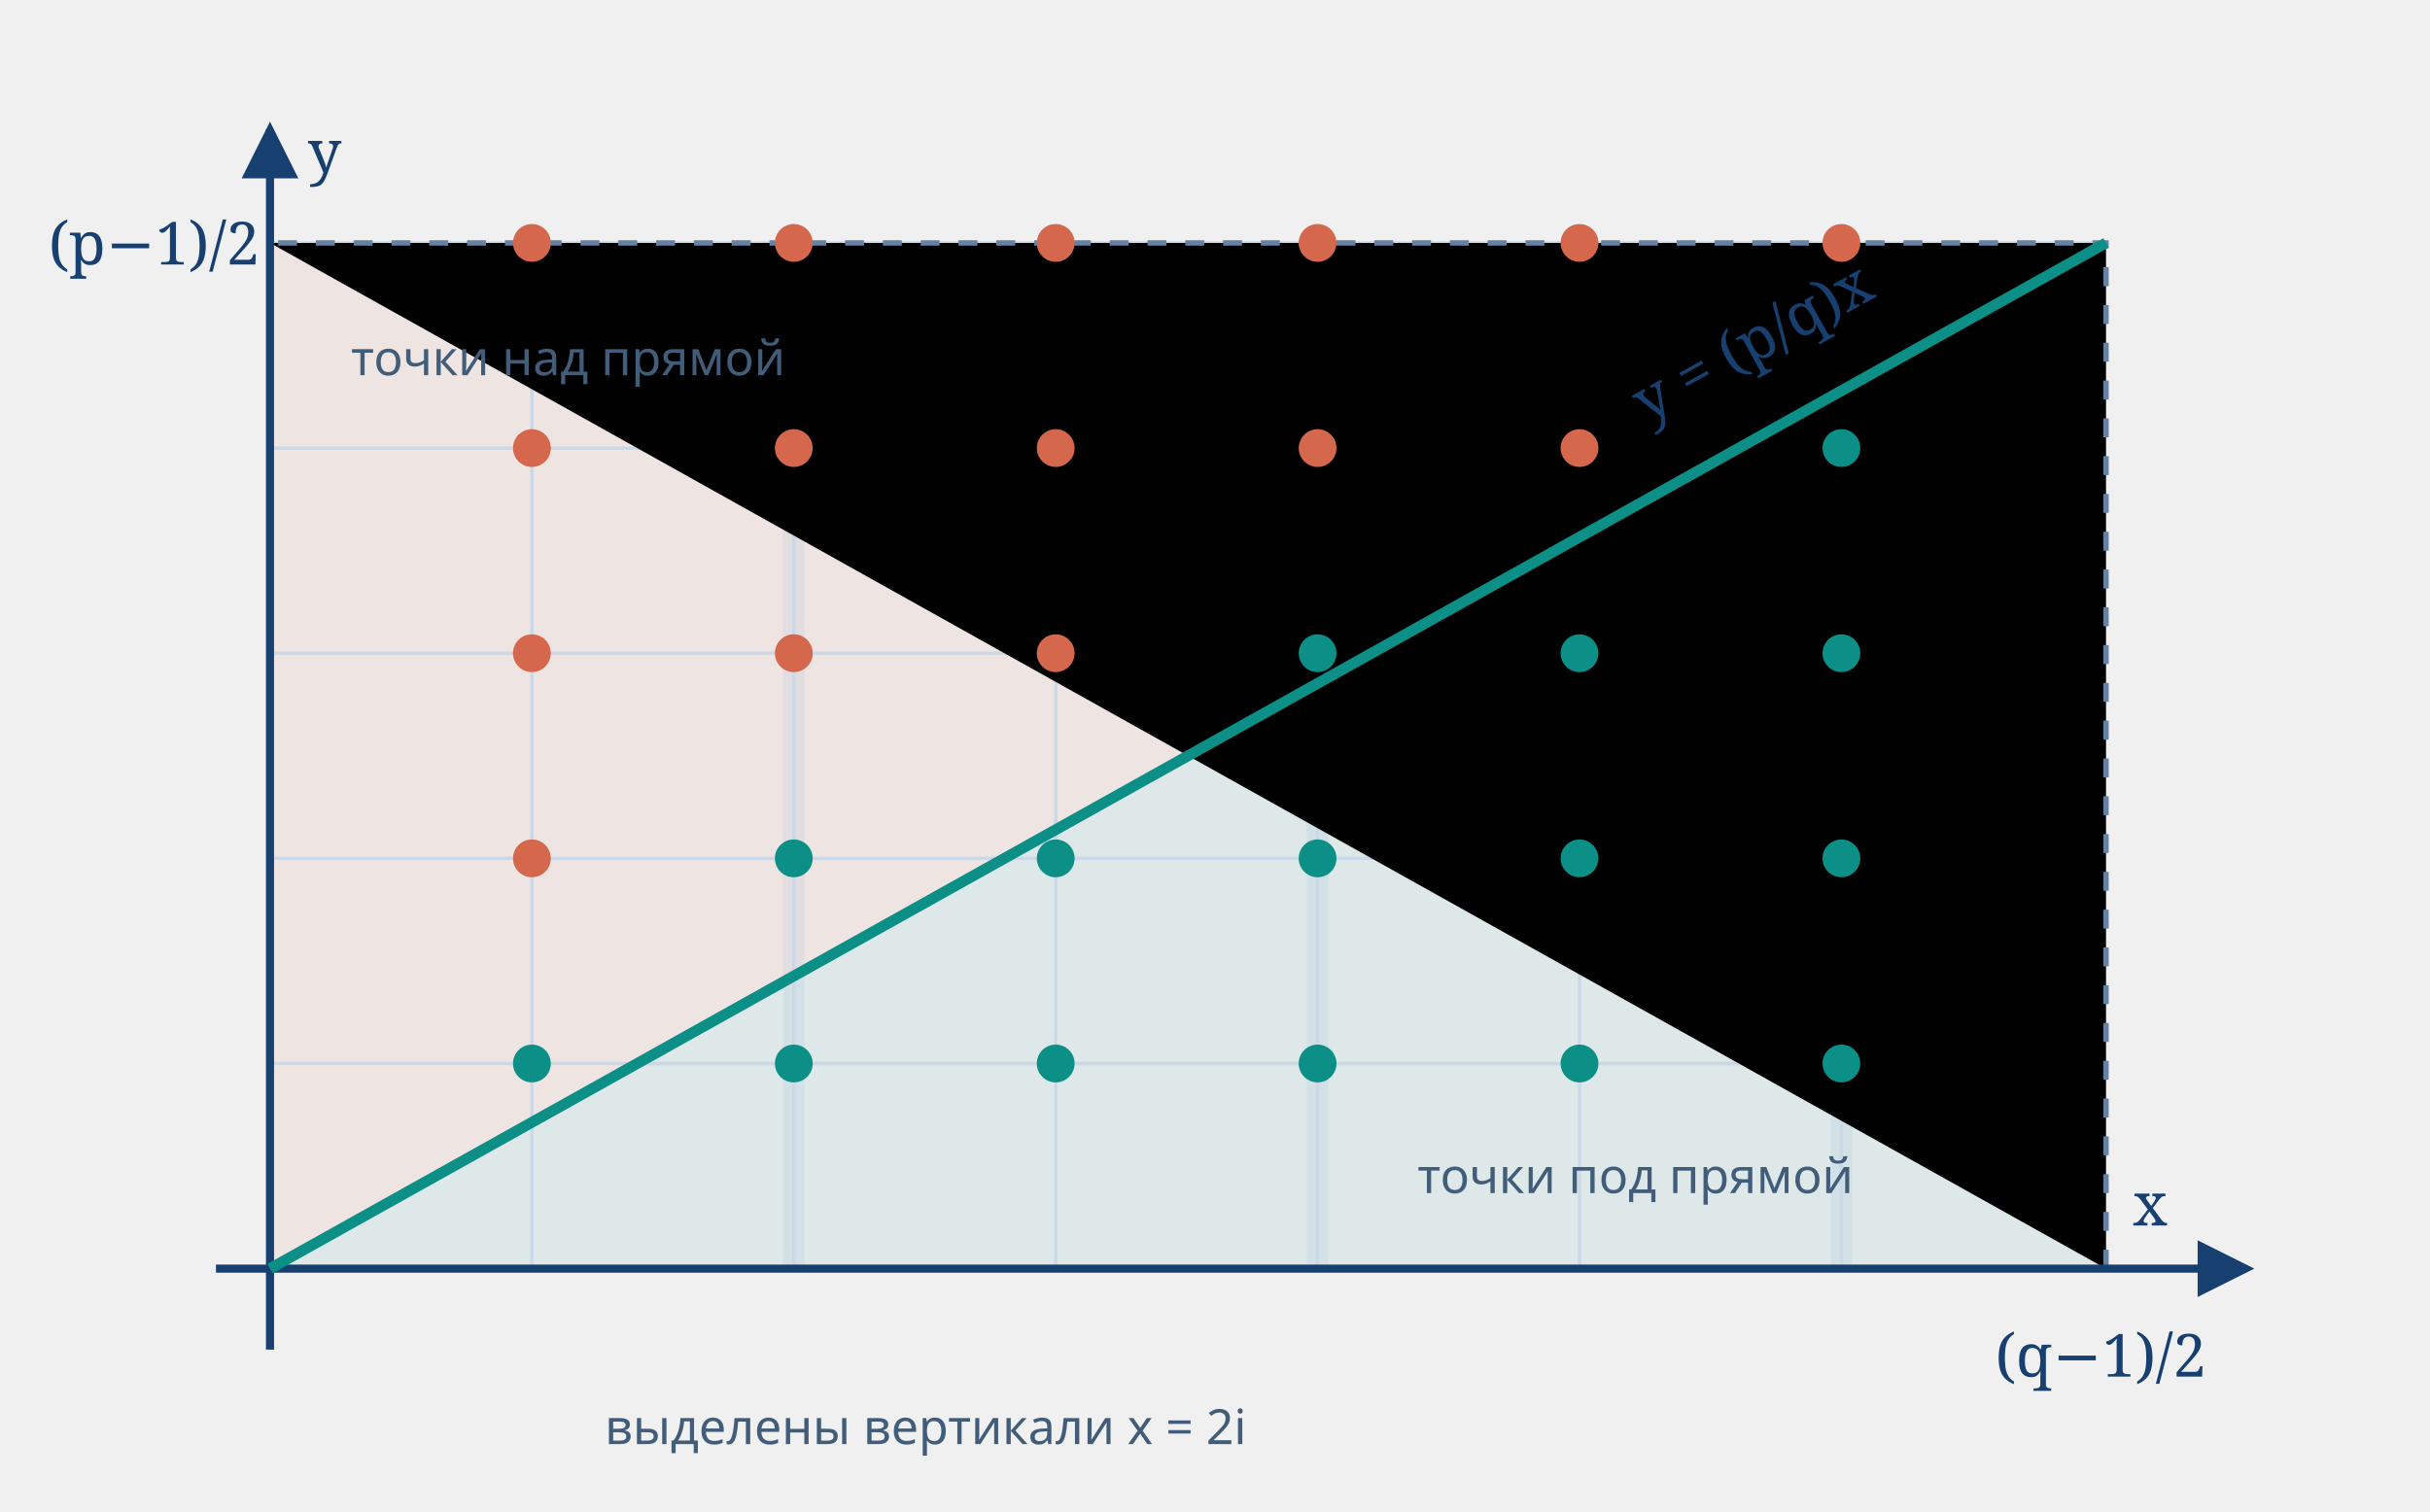
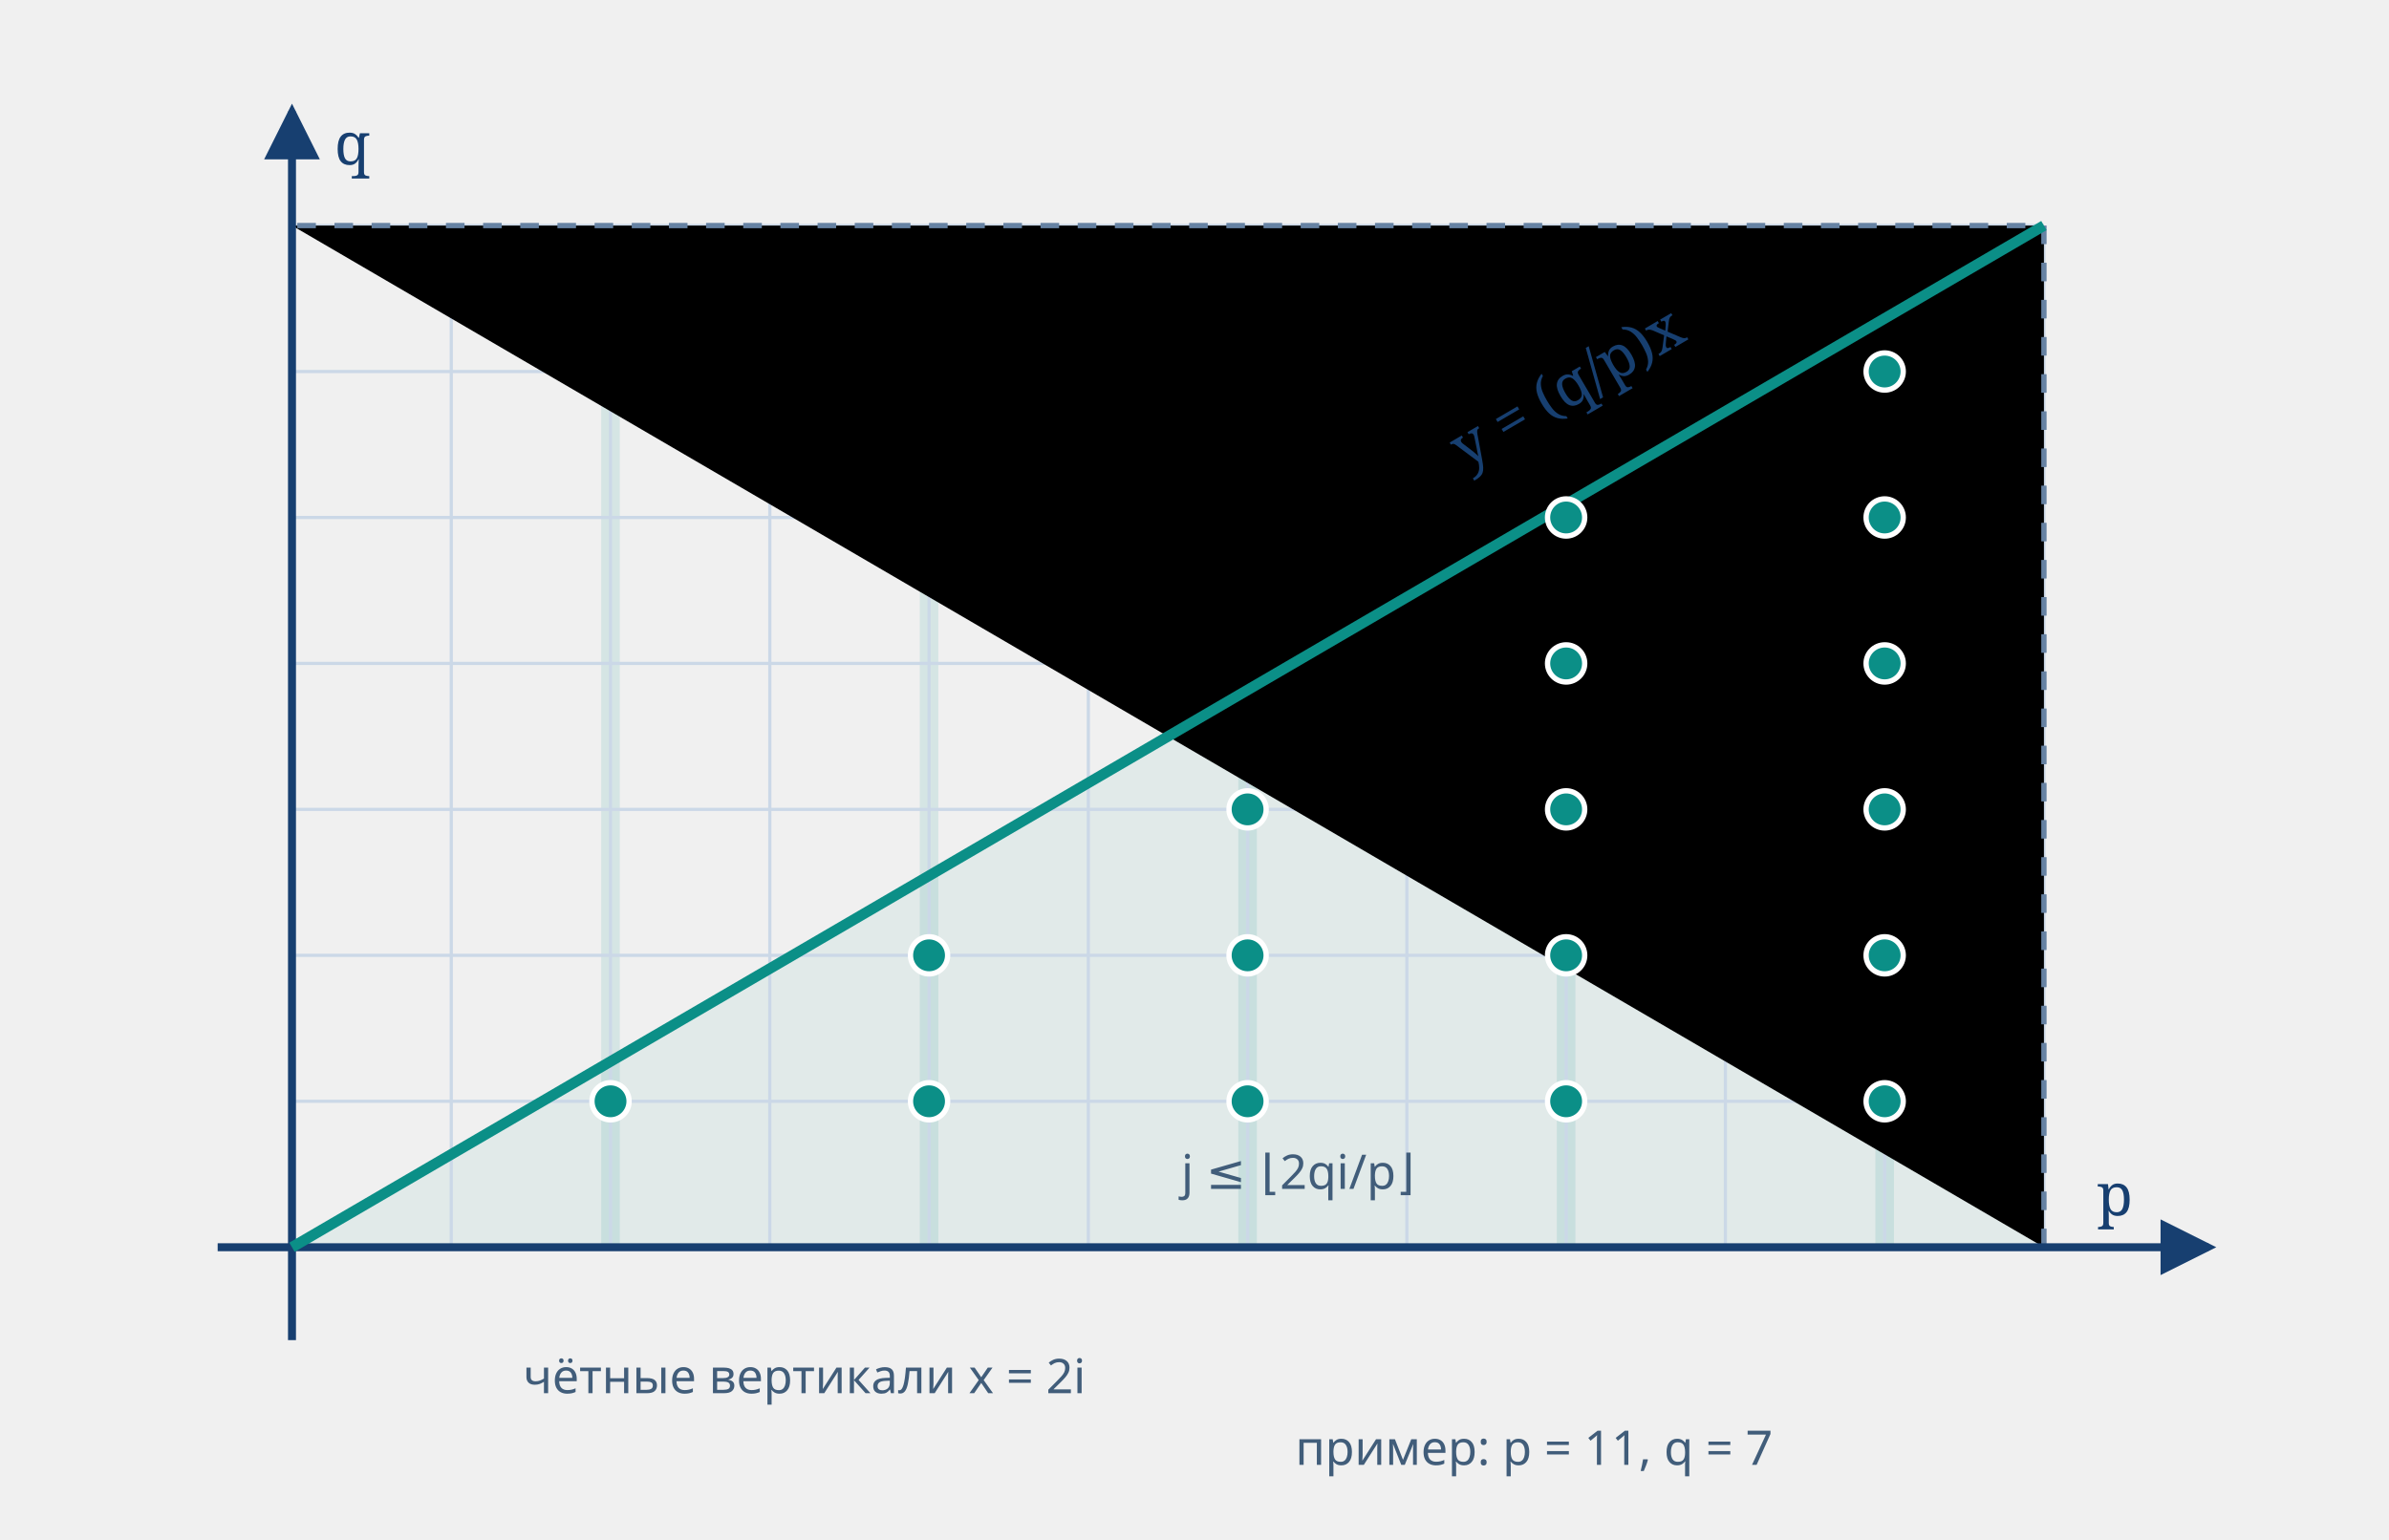
- <svg xmlns="http://www.w3.org/2000/svg" viewBox="0 0 900 560" role="img" aria-labelledby="title desc">
+ <svg xmlns="http://www.w3.org/2000/svg" viewBox="0 0 900 580" role="img" aria-labelledby="title desc">
  <defs>
    <marker id="arrow" viewBox="0 0 10 10" refX="8.6" refY="5" markerWidth="7" markerHeight="7" orient="auto-start-reverse">
      <path d="M0 0 10 5 0 10Z" fill="#173f70" />
    </marker>
    <style>
      .axis{stroke:#173f70;stroke-width:3;marker-end:url(#arrow)}
-       .grid{stroke:#cbd8e7;stroke-width:1.25}
+       .grid{stroke:#cbd8e7;stroke-width:1.2}
+       .even{stroke:#0b8f87;stroke-width:7;opacity:.12}
      .bound{stroke:#6682a3;stroke-width:2;stroke-dasharray:7 7}
-       .line{stroke:#0b8f87;stroke-width:4}
-       .below{fill:#0b8f87}
-       .above{fill:#d4674c}
-       .even{stroke:#78a8d8;stroke-width:8;opacity:.12}
+       .graph{stroke:#0b8f87;stroke-width:4;fill:none}
+       .point{fill:#0b8f87;stroke:#fff;stroke-width:2}
      .label{font:22px Georgia,serif;fill:#173f70}
      .small{font:18px system-ui,sans-serif;fill:#415d7a}
-       .region-a{fill:#0b8f87;opacity:.08}
-       .region-b{fill:#d4674c;opacity:.08}
+       .area{fill:#0b8f87;opacity:.07}
    </style>
  </defs>
-   <path class="region-a" d="M100 470H780V90Z" />
-   <path class="region-b" d="M100 470L780 90H100Z" />
+   <path class="area" d="M110 470H770V85Z" />
  <g aria-hidden="true">
-     <path class="even" d="M294 470V90M488 470V90M682 470V90" />
-     <path class="grid" d="M197 470V90M294 470V90M391 470V90M488 470V90M585 470V90M682 470V90M779 470V90" />
-     <path class="grid" d="M100 394H780M100 318H780M100 242H780M100 166H780M100 90H780" />
+     <path class="even" d="M230 470V85M350 470V85M470 470V85M590 470V85M710 470V85" />
+     <path class="grid" d="M170 470V85M230 470V85M290 470V85M350 470V85M410 470V85M470 470V85M530 470V85M590 470V85M650 470V85M710 470V85M770 470V85" />
+     <path class="grid" d="M110 415H770M110 360H770M110 305H770M110 250H770M110 195H770M110 140H770M110 85H770" />
  </g>
-   <path class="bound" d="M780 470V90H100" />
-   <path class="axis" d="M80 470H832" />
-   <path class="axis" d="M100 500V48" />
-   <path class="line" d="M100 470L780 90" />
-   <g class="below">
-     <circle cx="197" cy="394" r="7" />
-     <circle cx="294" cy="394" r="7" />
-     <circle cx="294" cy="318" r="7" />
-     <circle cx="391" cy="394" r="7" />
-     <circle cx="391" cy="318" r="7" />
-     <circle cx="488" cy="394" r="7" />
-     <circle cx="488" cy="318" r="7" />
-     <circle cx="488" cy="242" r="7" />
-     <circle cx="585" cy="394" r="7" />
-     <circle cx="585" cy="318" r="7" />
-     <circle cx="585" cy="242" r="7" />
-     <circle cx="682" cy="394" r="7" />
-     <circle cx="682" cy="318" r="7" />
-     <circle cx="682" cy="242" r="7" />
-     <circle cx="682" cy="166" r="7" />
+   <path class="bound" d="M770 470V85H110" />
+   <path class="axis" d="M82 470H832" />
+   <path class="axis" d="M110 505V42" />
+   <path class="graph" d="M110 470L770 85" />
+   <g class="point">
+     <circle cx="230" cy="415" r="7" />
+     <circle cx="350" cy="415" r="7" />
+     <circle cx="350" cy="360" r="7" />
+     <circle cx="470" cy="415" r="7" />
+     <circle cx="470" cy="360" r="7" />
+     <circle cx="470" cy="305" r="7" />
+     <circle cx="590" cy="415" r="7" />
+     <circle cx="590" cy="360" r="7" />
+     <circle cx="590" cy="305" r="7" />
+     <circle cx="590" cy="250" r="7" />
+     <circle cx="590" cy="195" r="7" />
+     <circle cx="710" cy="415" r="7" />
+     <circle cx="710" cy="360" r="7" />
+     <circle cx="710" cy="305" r="7" />
+     <circle cx="710" cy="250" r="7" />
+     <circle cx="710" cy="195" r="7" />
+     <circle cx="710" cy="140" r="7" />
  </g>
-   <g class="above">
-     <circle cx="197" cy="318" r="7" />
-     <circle cx="197" cy="242" r="7" />
-     <circle cx="197" cy="166" r="7" />
-     <circle cx="197" cy="90" r="7" />
-     <circle cx="294" cy="242" r="7" />
-     <circle cx="294" cy="166" r="7" />
-     <circle cx="294" cy="90" r="7" />
-     <circle cx="391" cy="242" r="7" />
-     <circle cx="391" cy="166" r="7" />
-     <circle cx="391" cy="90" r="7" />
-     <circle cx="488" cy="166" r="7" />
-     <circle cx="488" cy="90" r="7" />
-     <circle cx="585" cy="166" r="7" />
-     <circle cx="585" cy="90" r="7" />
-     <circle cx="682" cy="90" r="7" />
-   </g>
-   <text class="label" x="790" y="454">x</text>
-   <text class="label" x="114" y="64">y</text>
-   <text class="label" x="610" y="157" transform="rotate(-29 610 157)">y = (p/q)x</text>
-   <text class="label" x="739" y="510">(q−1)/2</text>
-   <text class="label" x="18" y="98">(p−1)/2</text>
-   <text class="small" x="525" y="442">точки под прямой</text>
-   <text class="small" x="130" y="139">точки над прямой</text>
-   <text class="small" x="224" y="535">выделены вертикали x = 2i</text>
+   <text class="label" x="790" y="458">p</text>
+   <text class="label" x="126" y="62">q</text>
+   <text class="label" x="552" y="177" transform="rotate(-30.3 552 177)">y = (q/p)x</text>
+   <text class="small" x="197" y="525">чётные вертикали x = 2i</text>
+   <text class="small" x="488" y="552">пример: p = 11, q = 7</text>
+   <text class="small" x="445" y="448">j ≤ ⌊2qi/p⌋</text>
</svg>
